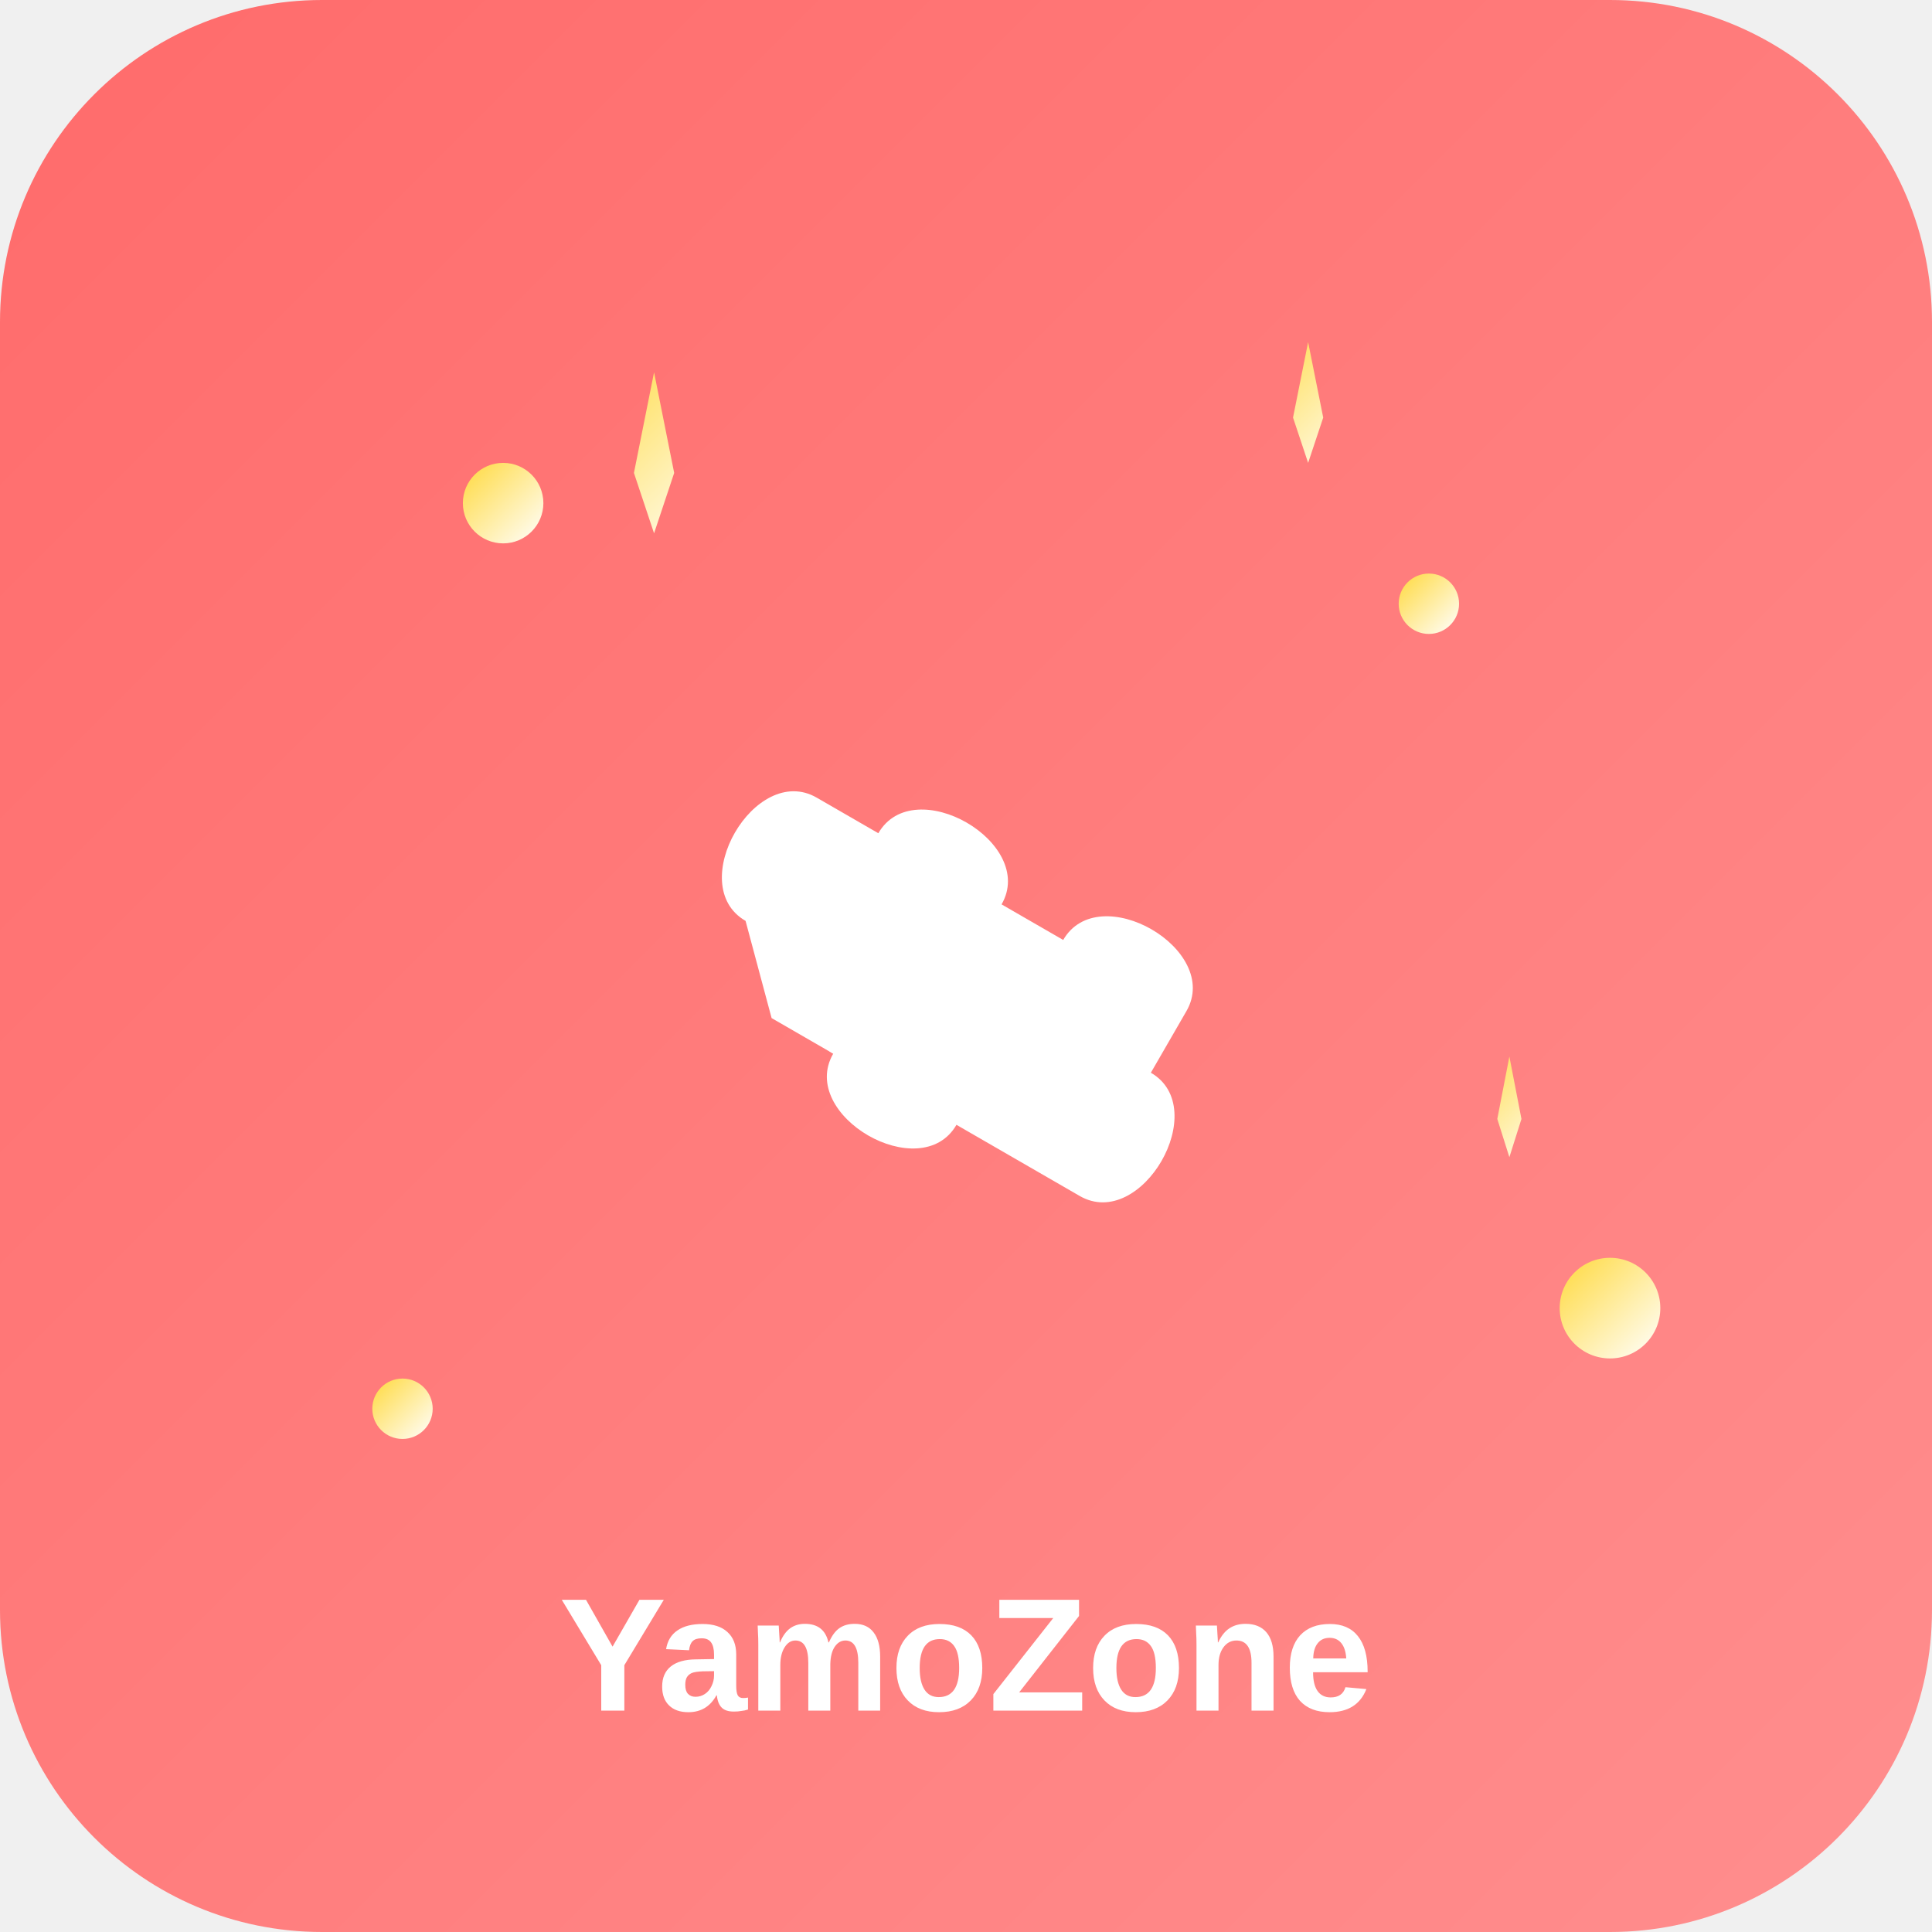
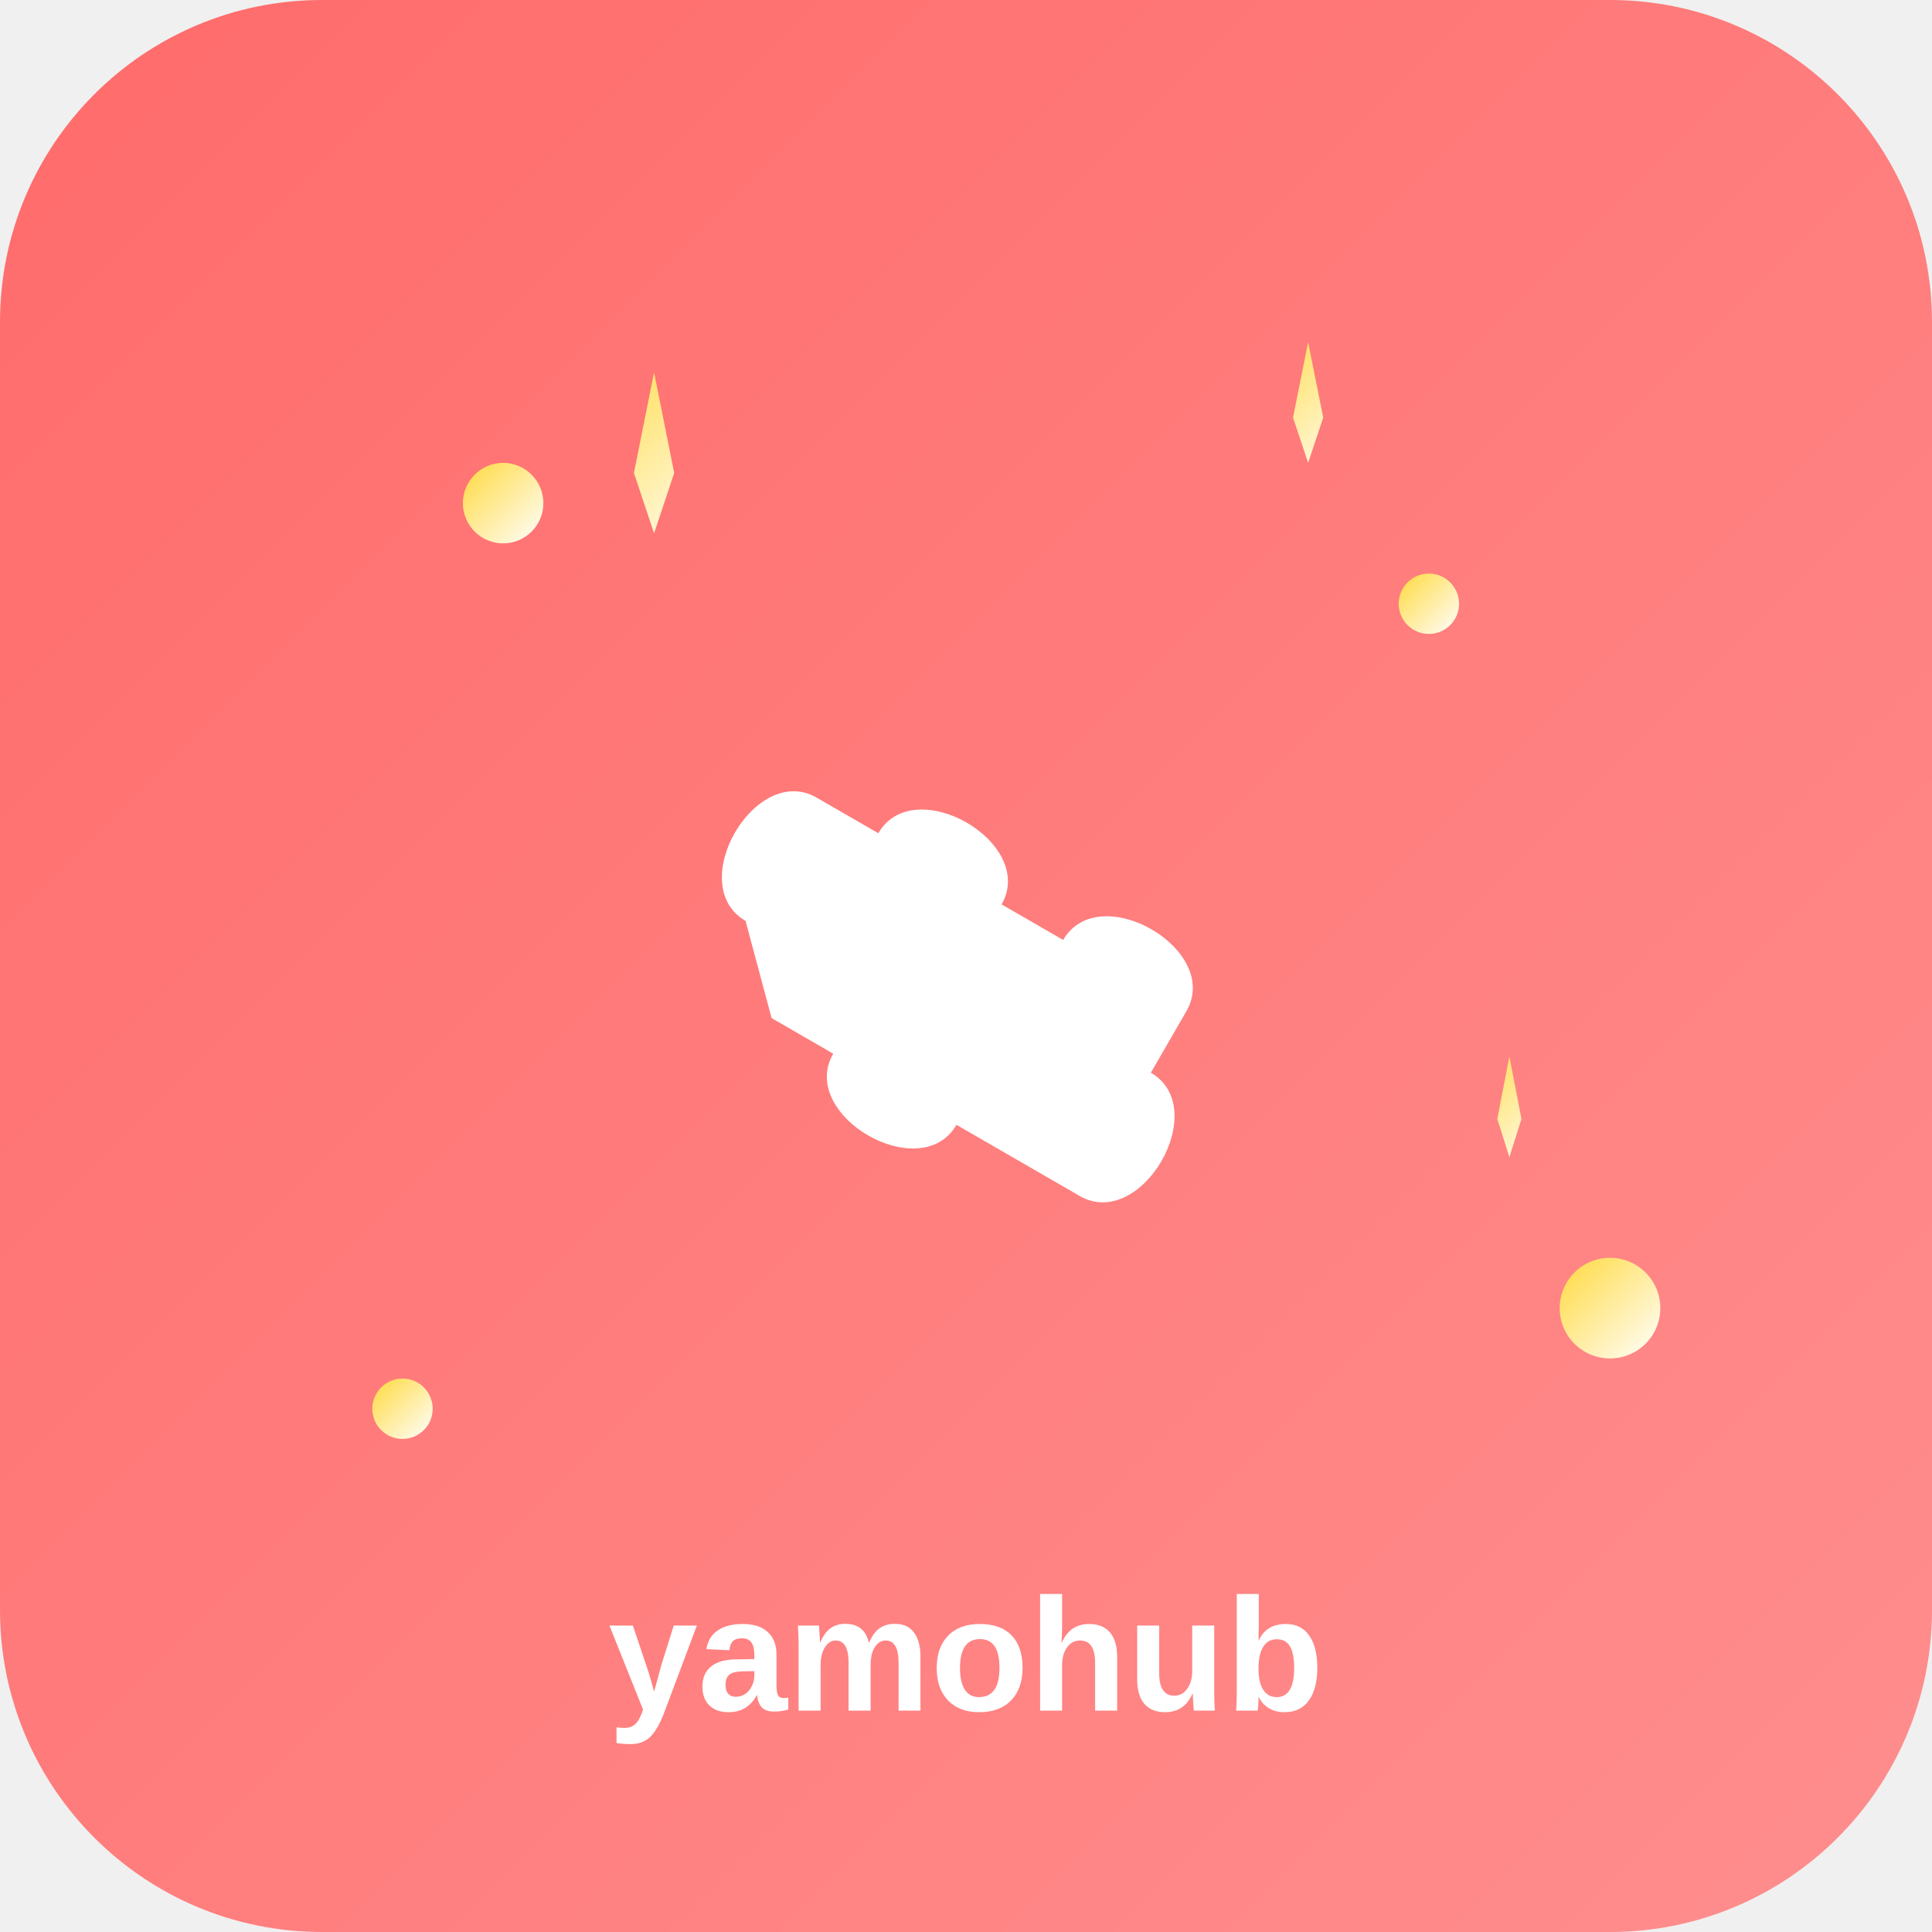
<svg xmlns="http://www.w3.org/2000/svg" width="192" height="192" viewBox="0 0 192 192" fill="none">
  <defs>
    <linearGradient id="welcomeGradient" x1="0%" y1="0%" x2="100%" y2="100%">
      <stop offset="0%" style="stop-color:#FF6B6B;stop-opacity:1" />
      <stop offset="100%" style="stop-color:#FF8E8E;stop-opacity:1" />
    </linearGradient>
    <linearGradient id="sparkleGradient" x1="0%" y1="0%" x2="100%" y2="100%">
      <stop offset="0%" style="stop-color:#FFD93D;stop-opacity:1" />
      <stop offset="100%" style="stop-color:#FFF;stop-opacity:1" />
    </linearGradient>
  </defs>
  <rect width="192" height="192" rx="32" fill="url(#welcomeGradient)" />
  <g transform="translate(96, 96)">
    <path d="M-20 -10 C-25 -15, -15 -25, -10 -20 L-5 -15 C0 -20, 10 -10, 5 -5 L10 0 C15 -5, 25 5, 20 10 L15 15 C20 20, 10 30, 5 25 L-5 15 C-10 20, -20 10, -15 5 L-20 0 Z" fill="#FFF" transform="rotate(-15)" />
    <path d="M-15 5 C-20 0, -10 -10, -5 -5 L0 0" fill="#FFF" transform="rotate(-15)" />
  </g>
  <circle cx="50" cy="50" r="4" fill="url(#sparkleGradient)" />
  <circle cx="142" cy="60" r="3" fill="url(#sparkleGradient)" />
  <circle cx="160" cy="130" r="5" fill="url(#sparkleGradient)" />
  <circle cx="40" cy="140" r="3" fill="url(#sparkleGradient)" />
  <g transform="translate(65, 45)">
    <path d="M0,-8 L2,2 L8,0 L2,2 L0,8 L-2,2 L-8,0 L-2,2 Z" fill="url(#sparkleGradient)" />
  </g>
  <g transform="translate(130, 40)">
    <path d="M0,-6 L1.5,1.5 L6,0 L1.5,1.5 L0,6 L-1.5,1.5 L-6,0 L-1.5,1.5 Z" fill="url(#sparkleGradient)" />
  </g>
  <g transform="translate(150, 110)">
    <path d="M0,-5 L1.2,1.2 L5,0 L1.2,1.2 L0,5 L-1.2,1.2 L-5,0 L-1.2,1.2 Z" fill="url(#sparkleGradient)" />
  </g>
-   <text x="96" y="170" text-anchor="middle" fill="white" font-family="Arial, sans-serif" font-size="16" font-weight="bold">YamoZone</text>
+   <text x="96" y="170" text-anchor="middle" fill="white" font-family="Arial, sans-serif" font-size="16" font-weight="bold">yamohub</text>
</svg>
